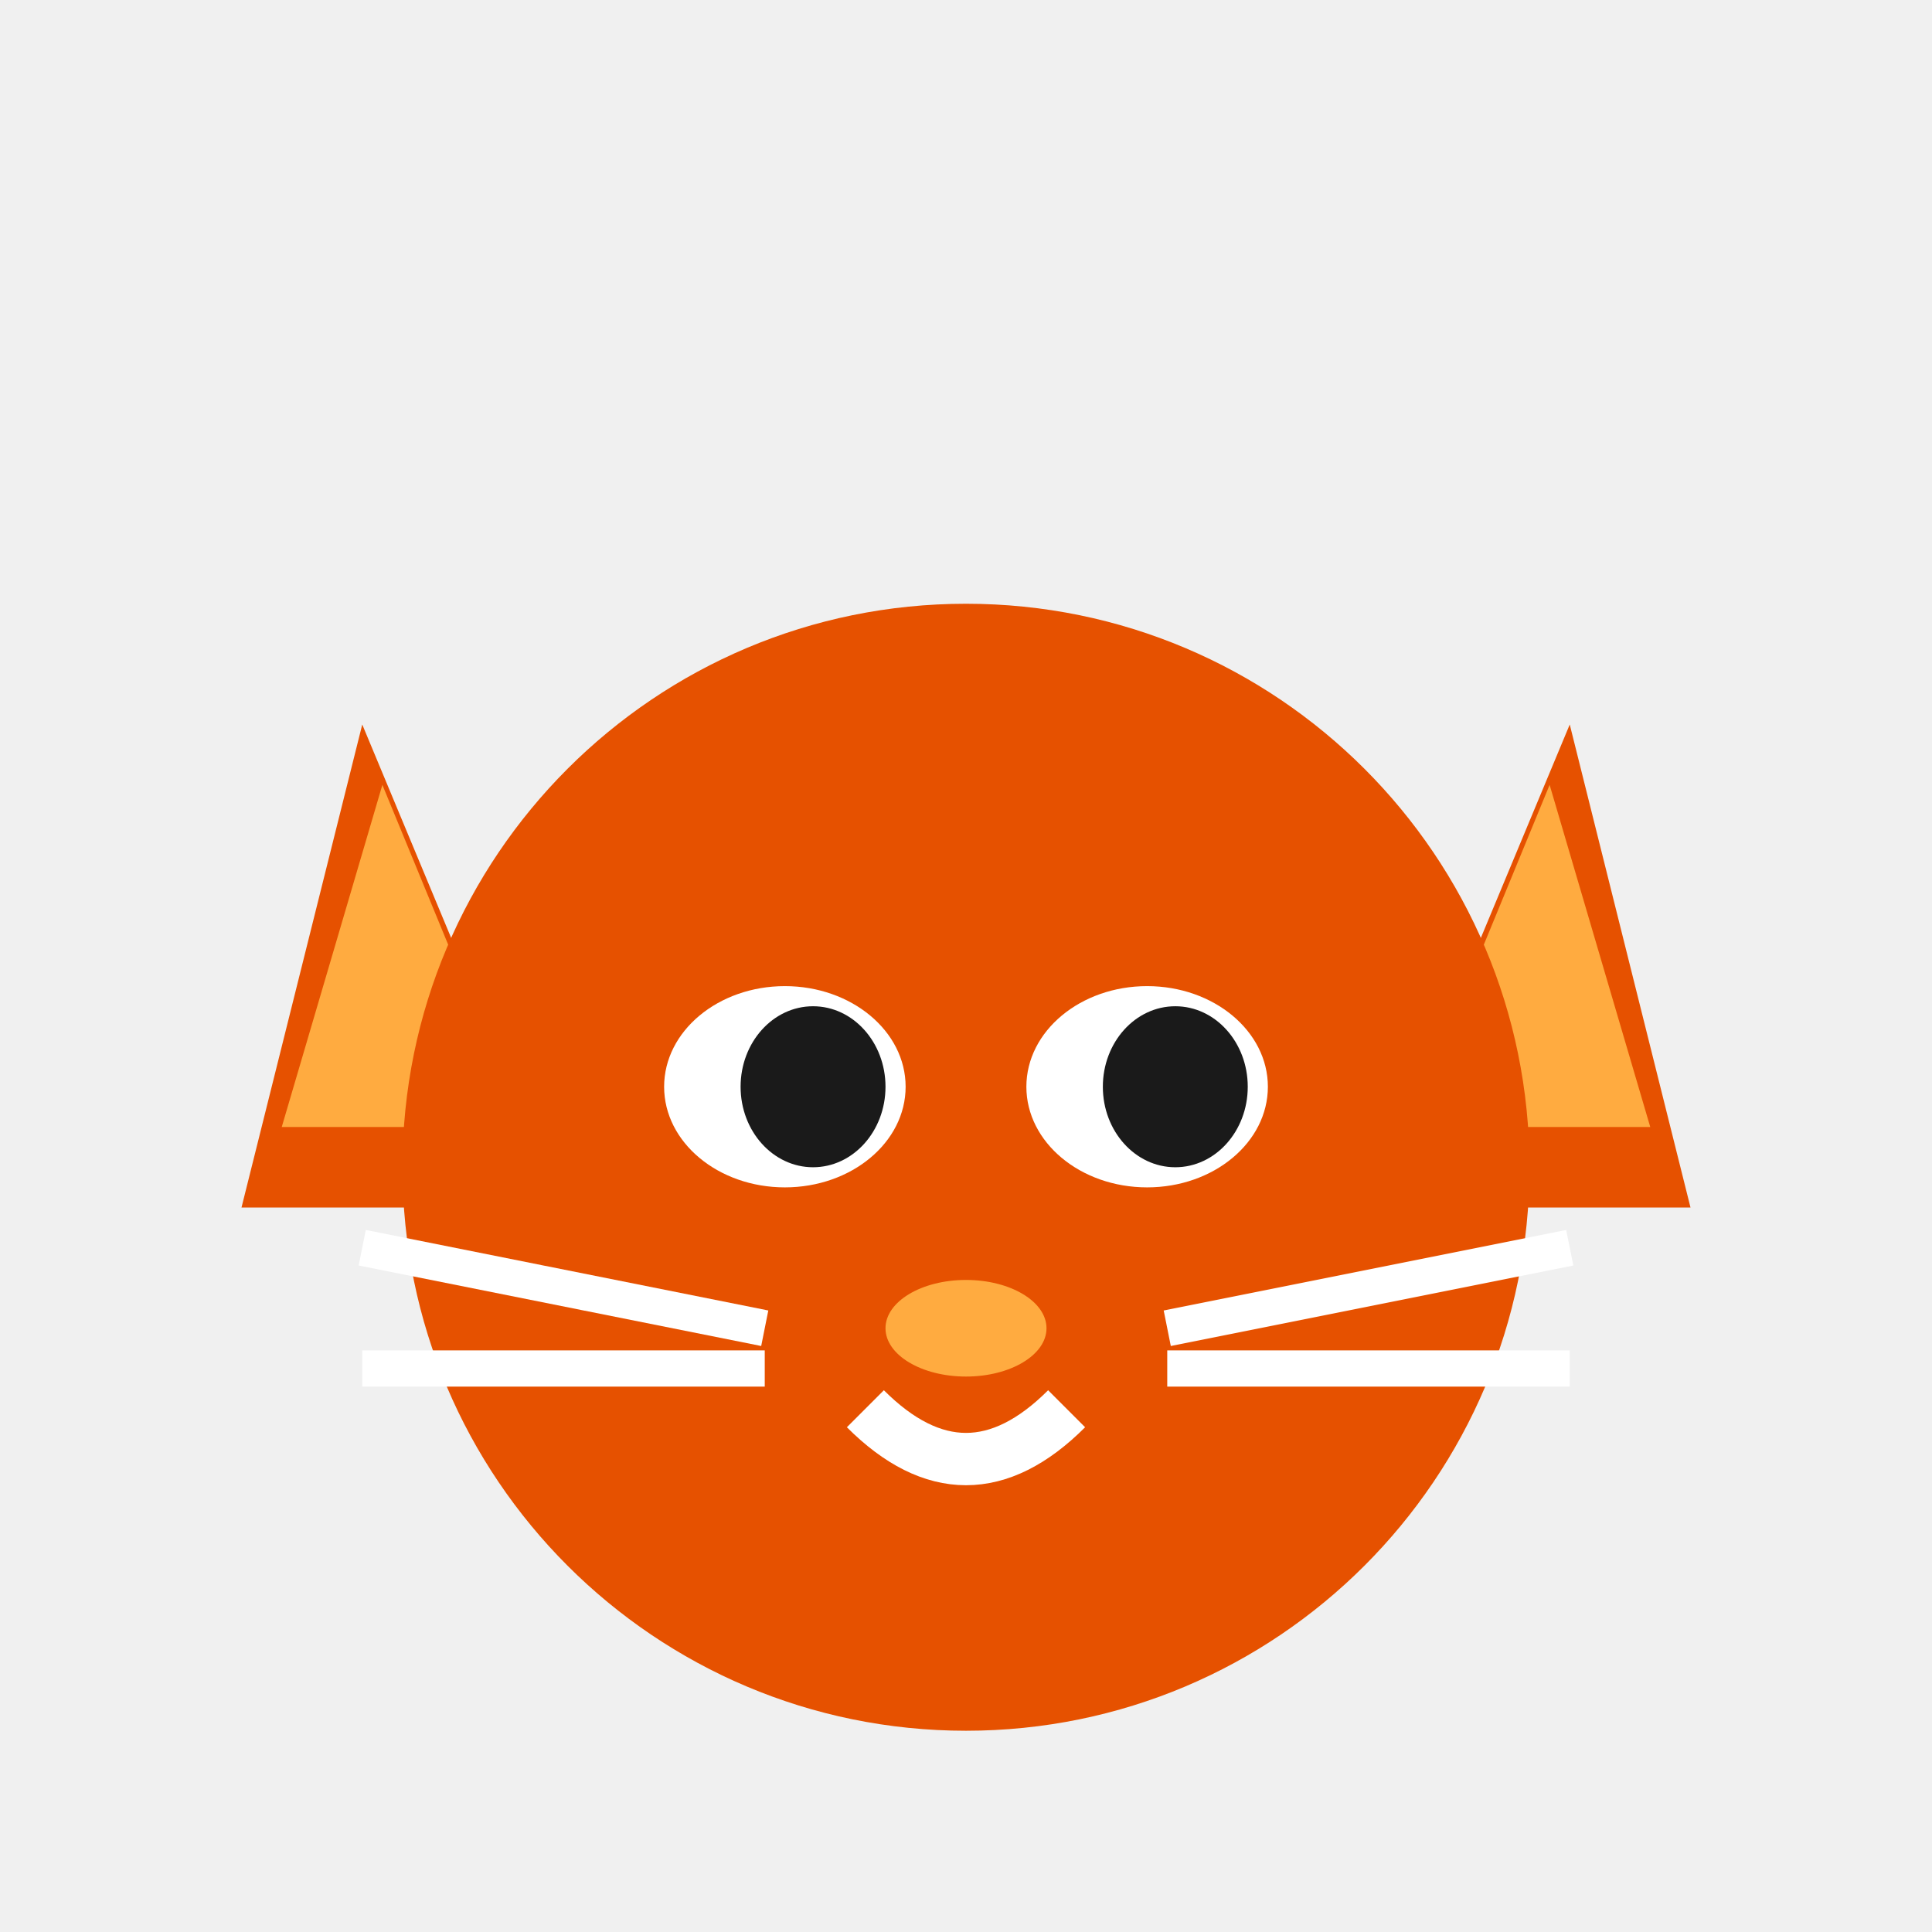
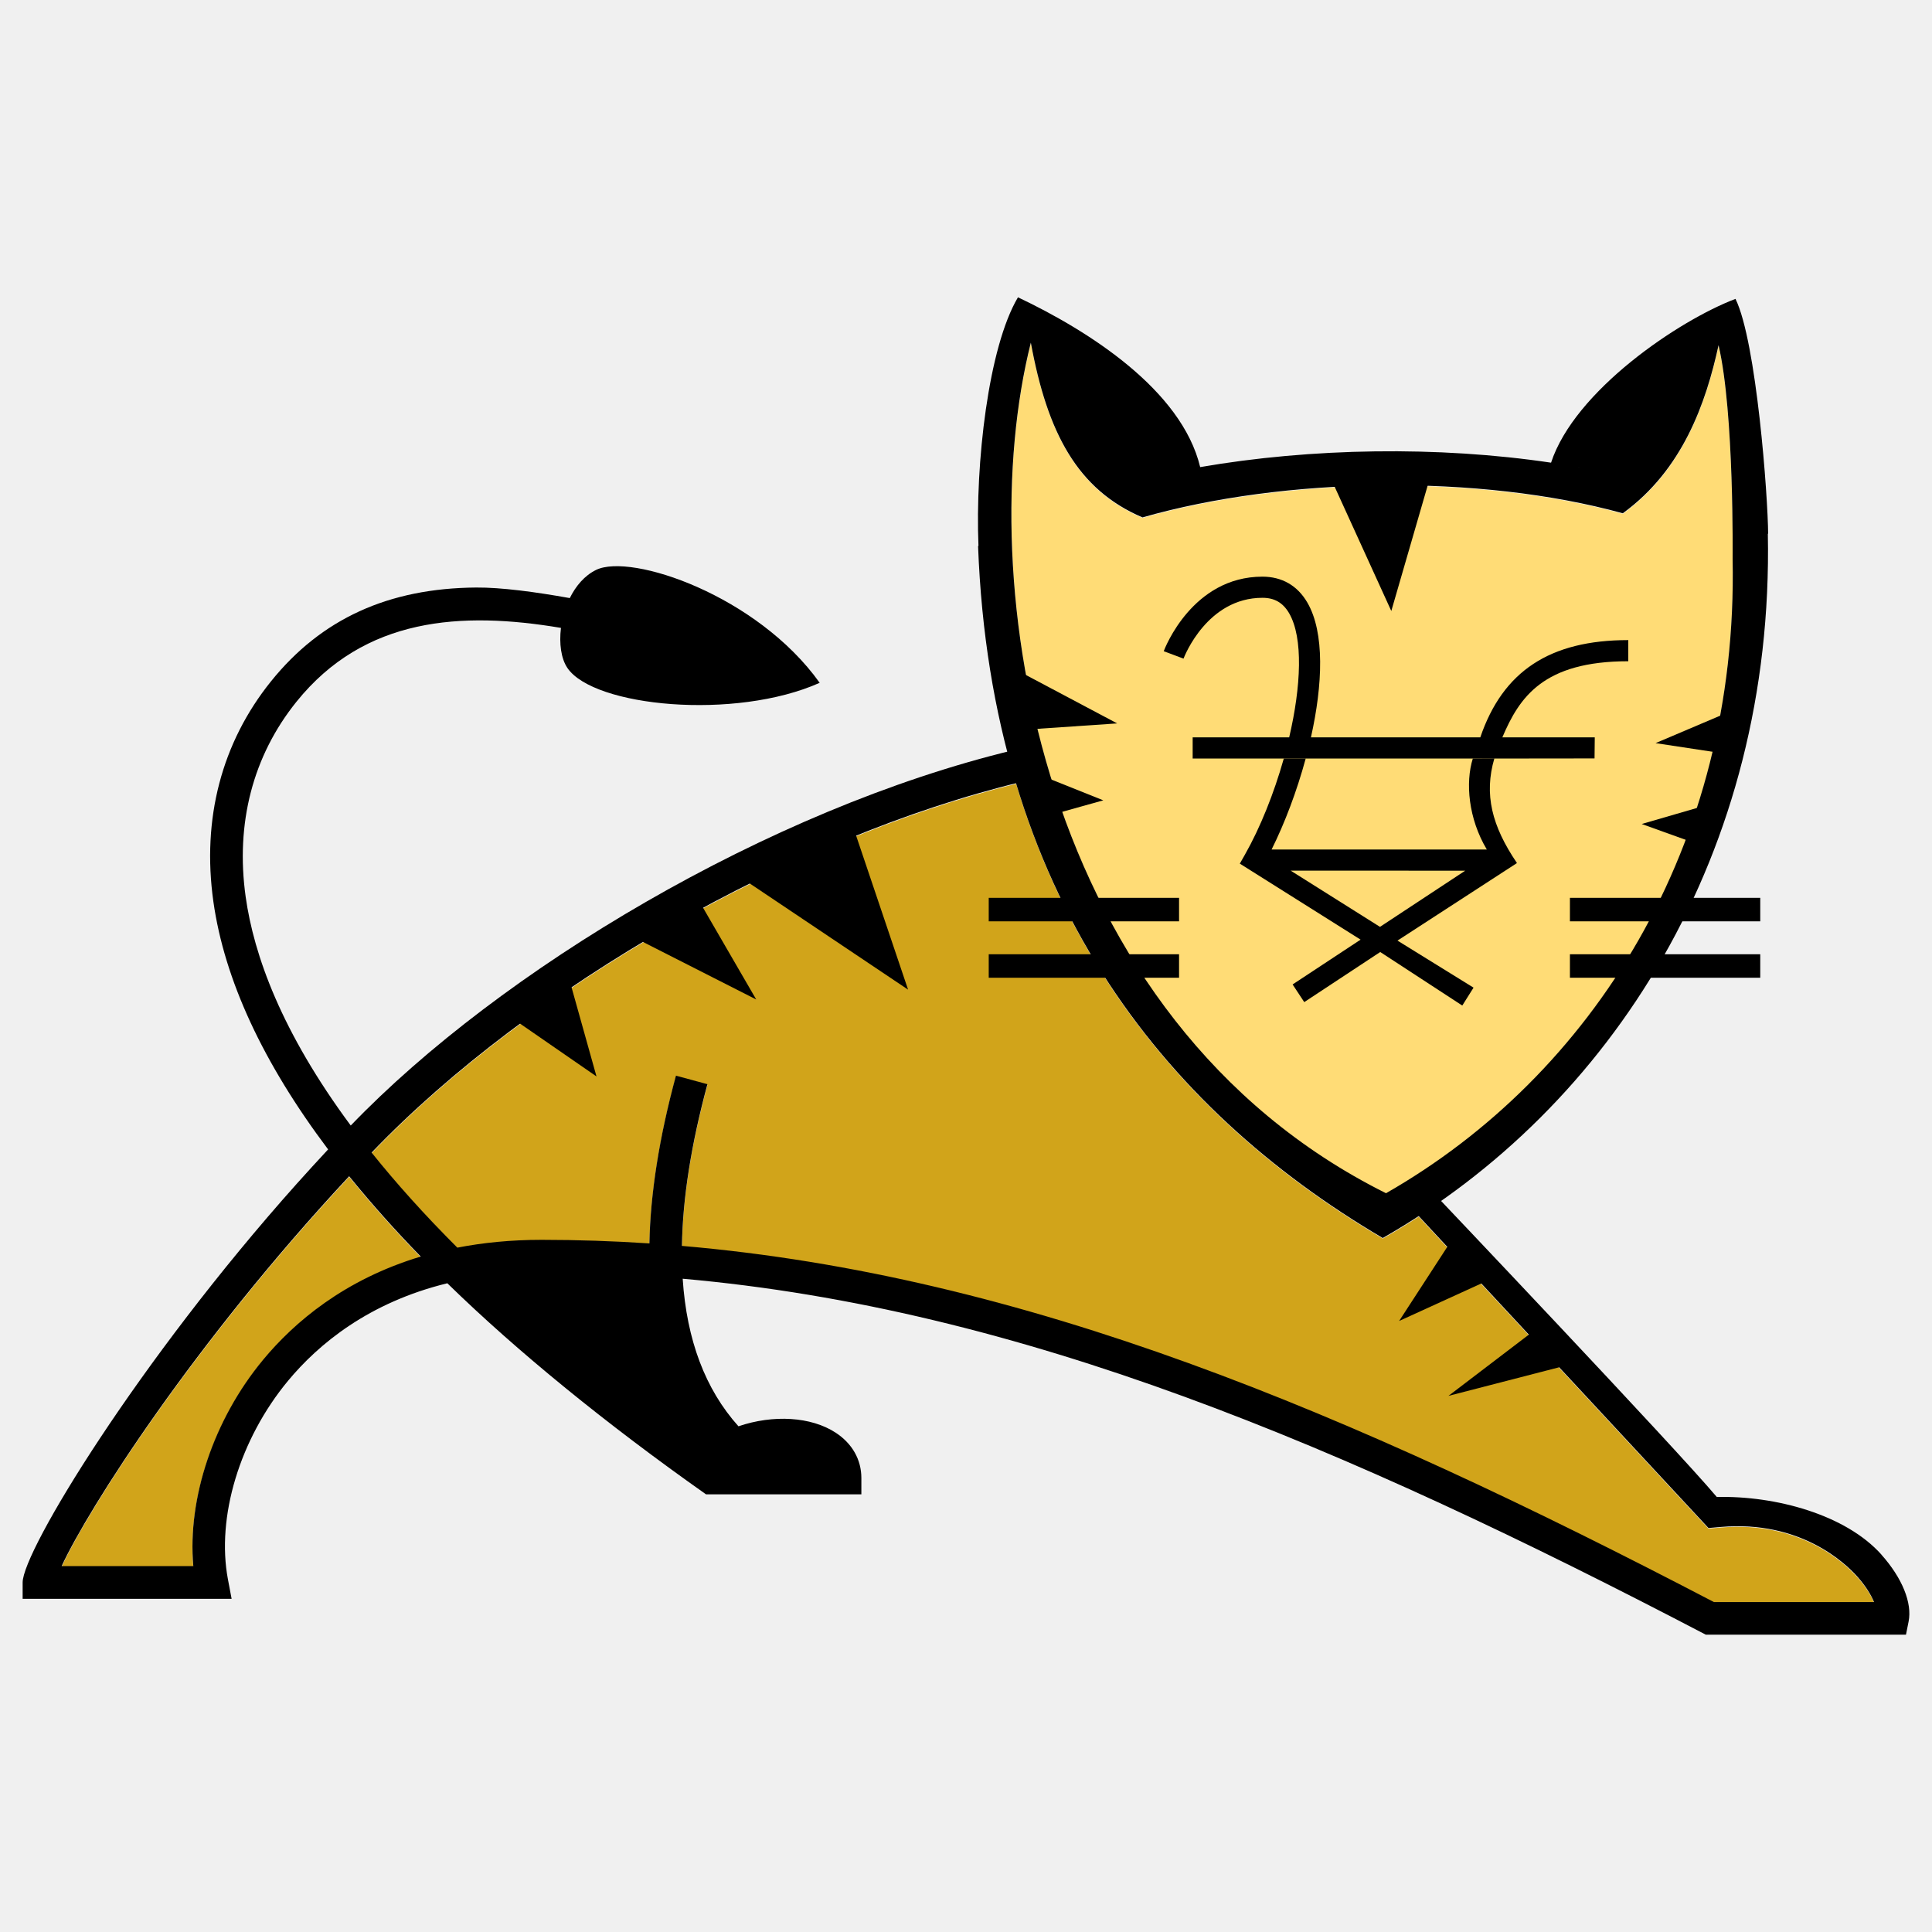
- <svg xmlns="http://www.w3.org/2000/svg" viewBox="0 0 48 48">
-   <polygon points="9,18 14,30 6,30" fill="#E65100" />
-   <polygon points="39,18 42,30 34,30" fill="#E65100" />
-   <polygon points="9.5,19.5 13,28 7,28" fill="#FFAB40" />
-   <polygon points="38.5,19.5 41,28 35,28" fill="#FFAB40" />
-   <circle cx="24" cy="29" r="14" fill="#E65100" />
-   <ellipse cx="19.5" cy="27" rx="3" ry="2.5" fill="white" />
-   <ellipse cx="28.5" cy="27" rx="3" ry="2.5" fill="white" />
-   <ellipse cx="20.2" cy="27" rx="1.8" ry="2" fill="#1A1A1A" />
-   <ellipse cx="29.2" cy="27" rx="1.8" ry="2" fill="#1A1A1A" />
-   <ellipse cx="24" cy="33" rx="2" ry="1.2" fill="#FFAB40" />
-   <path d="M21.5 35 Q24 37.5 26.5 35" stroke="white" fill="none" stroke-width="1.3" />
-   <line x1="9" y1="31" x2="19" y2="33" stroke="white" stroke-width="0.9" />
-   <line x1="9" y1="34" x2="19" y2="34" stroke="white" stroke-width="0.9" />
-   <line x1="29" y1="33" x2="39" y2="31" stroke="white" stroke-width="0.9" />
-   <line x1="29" y1="34" x2="39" y2="34" stroke="white" stroke-width="0.9" />
+ <svg xmlns="http://www.w3.org/2000/svg" viewBox="0 0 512 512" fill-rule="evenodd" clip-rule="evenodd" stroke-linejoin="round" stroke-miterlimit="2">
+   <path d="M92.528 311.883c6 7.375 12.332 14.473 18.973 21.274-20.258 6.093-33.54 17.414-41.82 27.41-13.11 15.82-20.048 36.711-18.45 54.641H16.348c6.992-15.184 34.922-59.043 76.184-103.321l-.004-.004zM496.63 424.72h-42.41c-97.306-50.778-182.736-86.583-273.487-94.403.191-12.63 2.437-26.926 6.762-42.86l-8.36-2.25c-4.437 16.375-6.765 31.192-7.031 44.454a427.754 427.754 0 00-28.582-.938c-8.13 0-15.547.746-22.313 2.055-8.82-8.805-16.336-17.22-22.715-25.196 41.852-43.59 110.794-83.028 170.794-97.864 16.895 56.157 53.161 94.634 97.173 120.52a188.912 188.912 0 009.512-5.8l76.782 82.657 3.36-.285c20.968-1.805 32.886 9.57 36.039 13.11 2.324 2.573 3.71 4.937 4.476 6.8z" fill="#d1a41a" fill-rule="nonzero" />
+   <path d="M459.172 148.233c1.558 76.282-37.36 136.994-91.849 168.127-92.48-46.063-109.895-162.799-94.133-225.412 4.383 23.945 12.36 38.957 29.578 46.316 37.555-10.742 89.235-11.59 127.306-1.093 15.86-11.532 22.008-29.157 25.371-44.552 4.188 17.91 3.711 56.618 3.727 56.618v-.004z" fill="#ffdc76" fill-rule="nonzero" />
+   <path d="M197.795 233.523l28.75-13.067 14.105 41.806-42.855-28.739zm-29.266 15.156l16.734-9.93 15.145 26.126-31.88-16.196zm-32.403 21.422l14.633-10.976 7.317 26.14-21.95-15.164zm258.702 68.997l-10.458-9.934-13.586 20.91 24.044-10.976zm19.351 22.989l-8.379-8.883-21.945 16.719 30.324-7.836zm-35.016-236.229l-26.656.523 16.203 35.54 10.453-36.063zm-106.11 67.419l-2.613-15.157 25.621 13.59-23.008 1.567zm6.266 22.472l-2.614-9.925 15.684 6.27-13.07 3.655zm176.661-16.195l3.672-11.5-20.91 8.883 17.238 2.617zm-7.84 23.516l3.133-9.407-16.203 4.704 13.07 4.703z" fill-rule="nonzero" />
+   <path d="M262.022 252.886h50.442v6.227h-50.442v-6.227zm0-14.945h50.442v6.227h-50.442v-6.227zm154.024 14.945h50.438v6.227h-50.438v-6.227zm0-14.945h50.438v6.227h-50.438v-6.227zm-17.777-36.918h-82.2v-5.61h25.578c3.153-13.488 3.774-26.379-.023-32.914-1.625-2.774-3.867-4.074-7.063-4.074-14.625 0-20.664 15.465-20.918 16.12l.004-.003-5.246-1.969c.3-.808 7.617-19.754 26.16-19.754 5.176 0 9.29 2.375 11.899 6.864 4.633 7.957 4.09 21.726.95 35.73h44.882c5.965-17.52 18.415-25.781 39.22-25.781v5.605c-22.548 0-28.868 9.559-33.376 20.176h24.493l-.059 5.578-24.305.028.004.004zm3.688 27.676l.039-.004m-.04.004l.04-.004" fill-rule="nonzero" />
+   <path d="M401.957 228.699l.039-.004c-6.649-9.805-8.758-18.172-5.977-27.7l-5.711.028c-1.988 6.344-1.191 15.898 3.711 24.101h-57.032c3.469-6.953 6.684-15.425 9.035-24.101h-5.804c-2.594 9.199-6.23 18.305-10.328 25.516l-1.325 2.332 32.004 20.144-18.015 11.875 3.086 4.68 20.137-13.277 21.742 14.187 2.984-4.742-20.156-12.469s30.14-19.578 31.637-20.535c-.012-.012-.016-.024-.024-.04l-.003.005zm-36.247 16.93l-23.672-14.903 46.262.012-22.59 14.89z" fill-rule="nonzero" />
+   <path d="M468.57 141.475c-.035-9.746-3.07-50.93-8.648-62.27-15.125 5.746-42.645 24.372-48.876 43.41-29.851-4.452-63.504-3.929-92.985 1.173-4.922-20.489-29.64-36.165-48.29-45-7.866 13.273-11.35 44.05-10.468 65.883l-.102.07c3.461 91.673 48.434 148.751 107.24 183.345 60.508-34.57 103.731-101.97 102.055-186.654l.078.04-.004.003zM418.226 123.8l.66.121-.664-.117.004-.004zm-3.765-.648c.53.086 1.066.18 1.597.273l-1.597-.273zm44.7 24.938c1.554 76.282-37.364 136.993-91.85 168.126-92.477-46.075-109.899-162.798-94.129-225.412 4.387 23.934 12.344 38.95 29.586 46.313 37.54-10.742 89.22-11.59 127.29-1.094 15.864-11.535 22.016-29.152 25.376-44.547 4.199 17.914 3.71 56.61 3.726 56.618v-.004z" fill-rule="nonzero" />
+   <path d="M498.61 411.997c-9.496-10.625-28.102-15.652-43.641-15.281-11.028-13.125-74.962-80.454-74.962-80.454l-4.43 5.582 77.189 83.098 3.347-.289c20.973-1.797 32.891 9.579 36.051 13.106 2.313 2.59 3.711 4.95 4.47 6.805H454.21c-97.31-50.782-182.736-86.583-273.49-94.388.195-12.629 2.445-26.926 6.757-42.852l-8.344-2.265c-4.433 16.375-6.773 31.203-7.035 44.46a432.875 432.875 0 00-28.574-.952c-8.145 0-15.56.758-22.32 2.07-8.825-8.816-16.337-17.219-22.724-25.195 42.15-43.911 111.759-83.603 172.064-98.197l-1.957-8.449C203.646 214.46 132.56 257.09 92.95 298.277c-18.383-24.812-25.676-45.172-27.844-60.602-2.734-19.488 1.914-37.363 13.453-51.7 18.059-22.433 43.72-24.015 70.102-19.578-.511 4.168.036 8.153 1.704 10.614 6.976 10.308 44.48 13.93 66.863 3.941-16.52-23.148-49.98-34.453-59.25-29.922-3.07 1.5-5.39 4.258-6.977 7.469-9.12-1.633-18.18-2.848-24.797-2.797-23.27.172-41.059 8.3-54.383 24.856-13.074 16.238-18.36 36.406-15.282 58.32 2.915 20.758 13.192 42.837 30.415 65.728a621.681 621.681 0 00-8.29 9.078C36.689 360.657 6 411.028 6 419.376v4.324h55.38l-.97-5.129c-3.124-16.53 3.118-37.187 15.91-52.633 8.036-9.691 21.337-20.758 42.224-25.86 18.57 18.126 42.235 37.372 68.57 55.942h41.157v-4.324c0-4.879-2.421-9.148-6.812-12.023-6.504-4.25-16.54-4.836-25.758-1.692-8.79-9.789-13.719-22.863-14.782-39.106 89.318 7.907 174.752 43.977 271.143 94.337h53.04l.695-3.476c.992-4.95-1.707-11.583-7.21-17.739h.023zM69.684 360.411c-13.102 15.812-20.047 36.7-18.453 54.63H16.336c7.012-15.169 34.934-59.025 76.192-103.322 6 7.379 12.332 14.477 18.977 21.281-20.258 6.09-33.54 17.41-41.825 27.41h.004z" fill-rule="nonzero" />
</svg>
